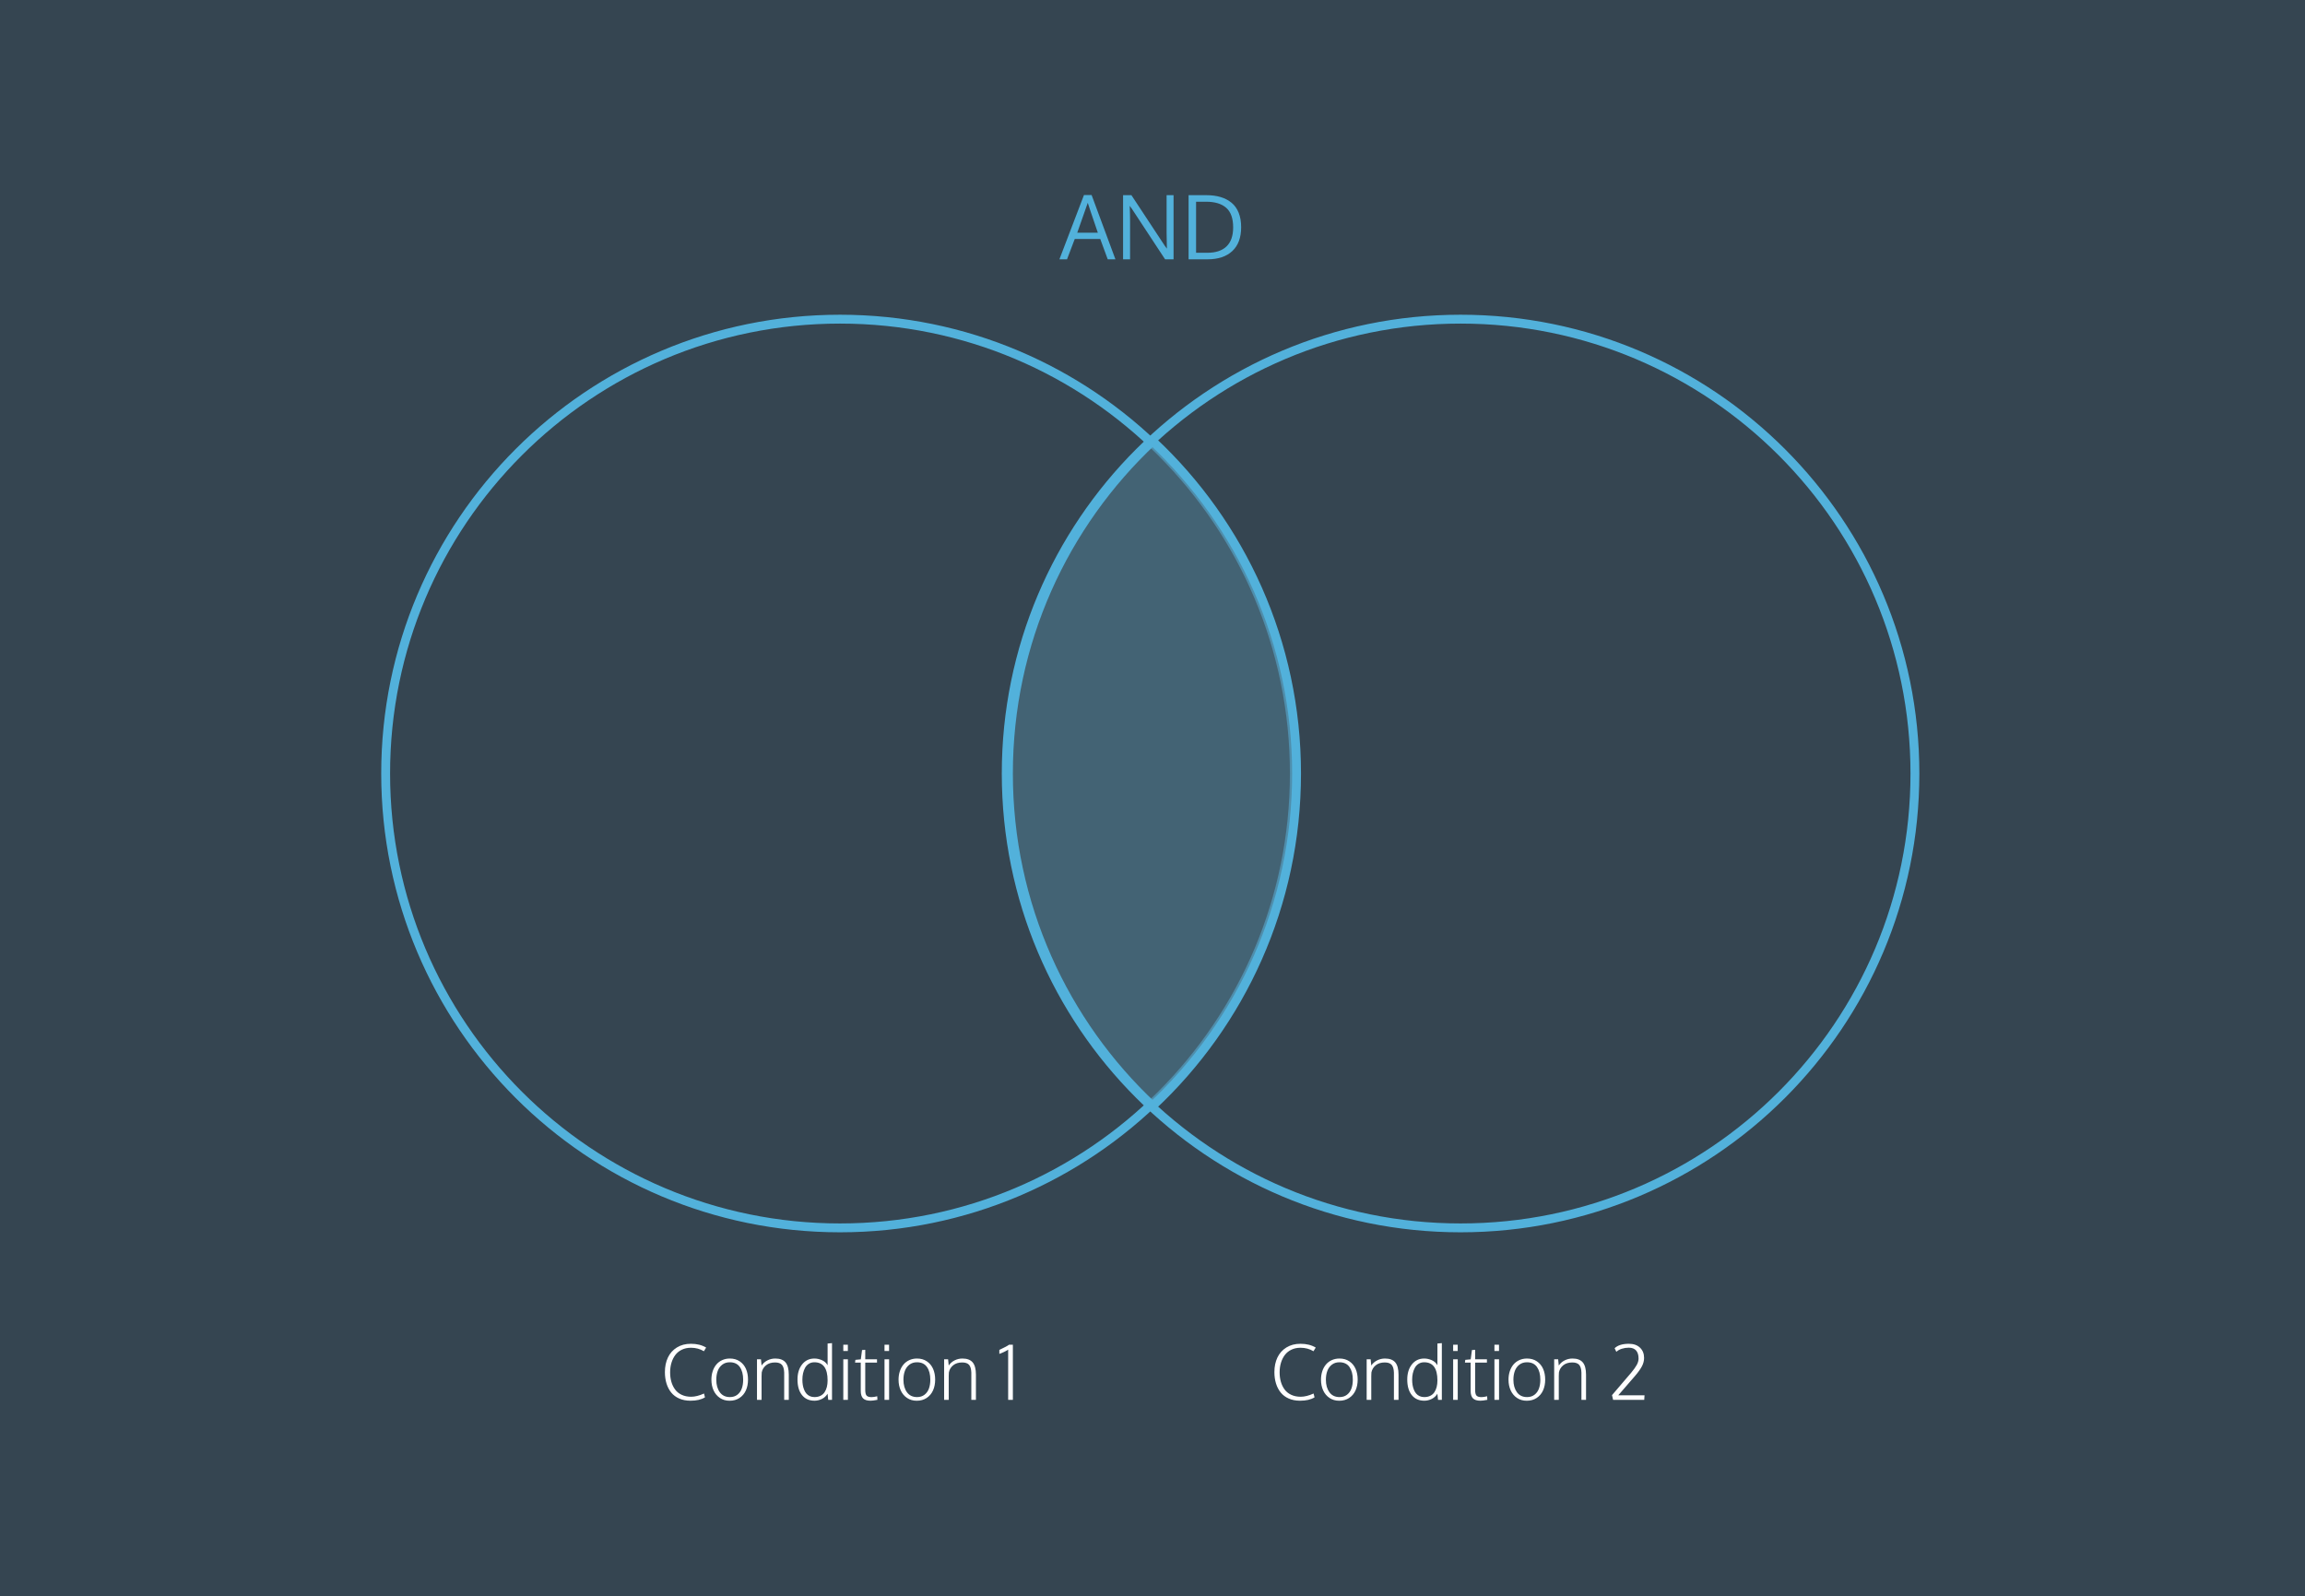
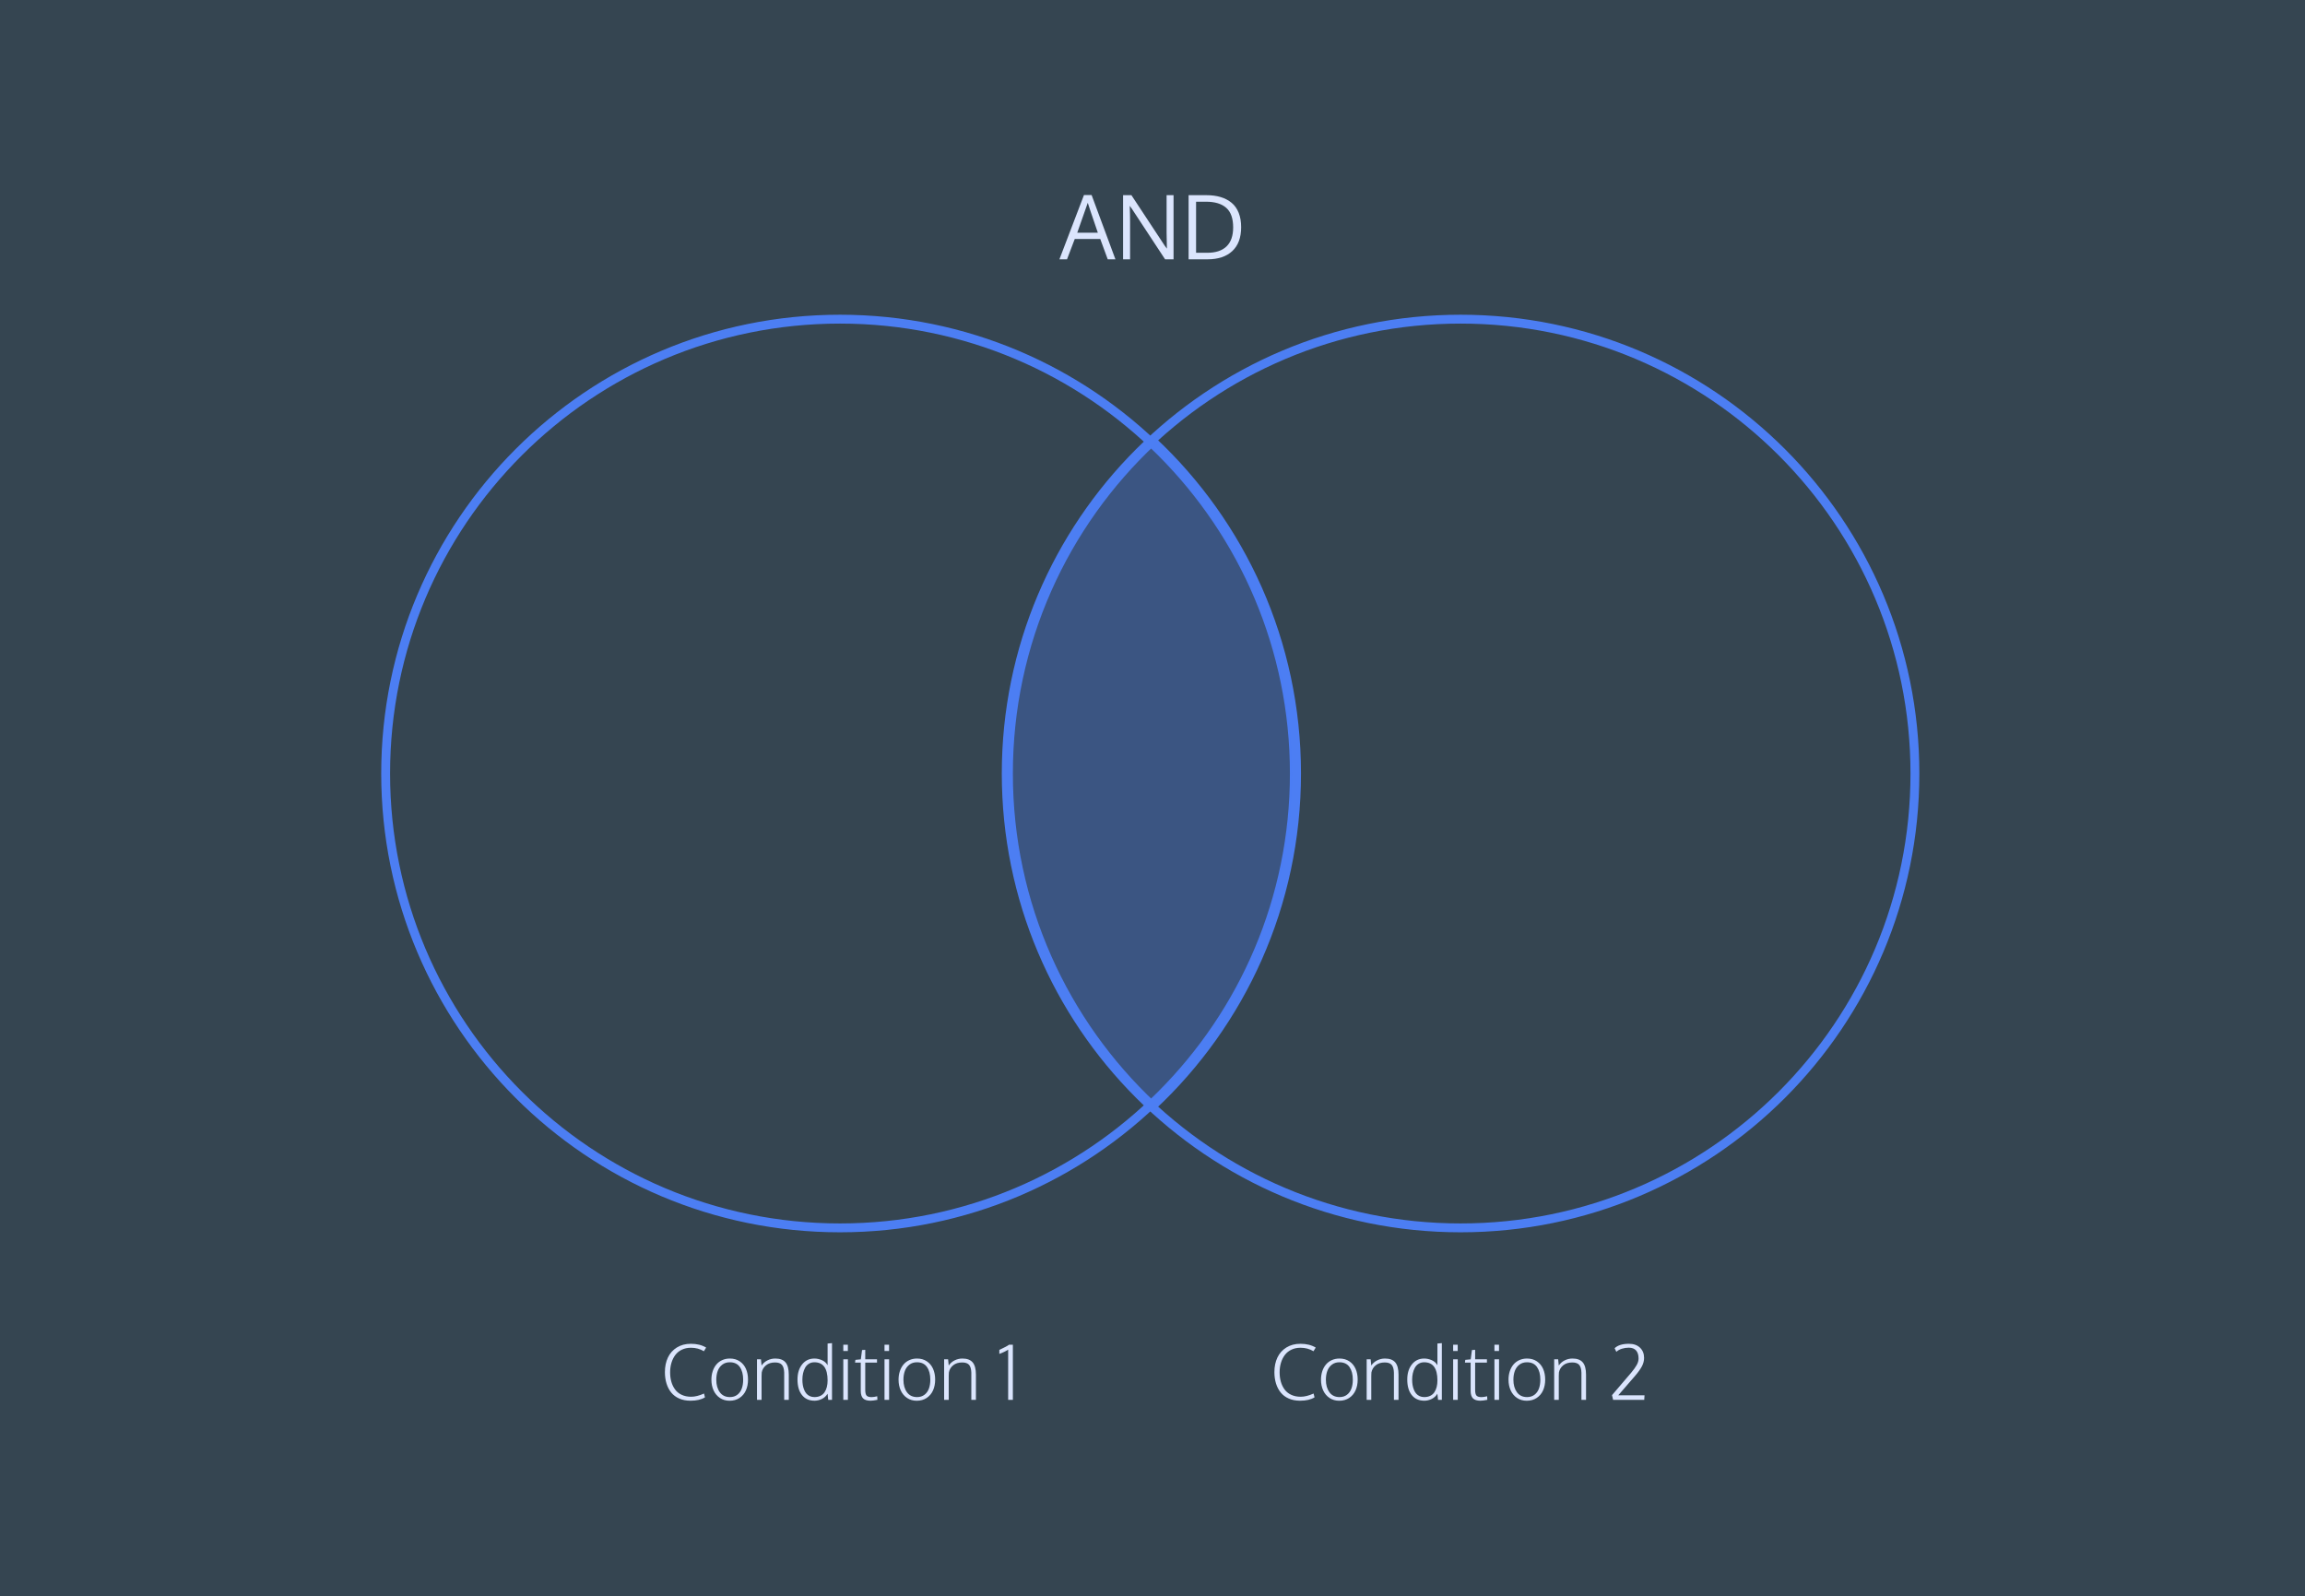
<svg xmlns="http://www.w3.org/2000/svg" width="1040px" height="720px" viewBox="0 0 1040 720" version="1.1">
  <defs />
-   <g id="ven-diagram" stroke="none" stroke-width="1" fill="none" fill-rule="evenodd">
-     <g id="AND">
-       <polygon id="Page-1-Copy" fill="#354551" points="-88 775 1126 775 1126 -25 -88 -25" />
-       <g id="Group" transform="translate(174, 88)">
-         <circle id="Oval" stroke="#52B1DB" stroke-width="4" cx="205" cy="261" r="205" />
-         <circle id="Oval-Copy" stroke="#52B1DB" stroke-width="4" cx="485" cy="261" r="205" />
-         <path d="M346,111 C386,148.473 411,201.812 411,261 C411,320.188 386,373.527 346,411 C306,373.527 281,320.188 281,261 C281,201.812 306,148.473 346,111 Z" id="Combined-Shape" stroke="#52B1DB" stroke-width="4" fill-opacity="0.6" fill="#4E768D" />
-         <path d="M137.527,543.983 C135.636,543.983 133.95,543.657 132.468,543.006 C130.987,542.354 129.779,541.449 128.844,540.29 C127.91,539.132 127.202,537.773 126.721,536.213 C126.24,534.654 126,532.944 126,531.084 C126,528.611 126.451,526.419 127.352,524.508 C128.253,522.598 129.599,521.086 131.39,519.972 C133.182,518.858 135.299,518.301 137.743,518.301 C140.43,518.301 142.718,518.869 144.609,520.005 L143.597,521.659 C141.872,520.612 139.926,520.089 137.759,520.089 C136.244,520.089 134.884,520.376 133.679,520.949 C132.474,521.523 131.487,522.317 130.719,523.33 C129.95,524.344 129.364,525.519 128.961,526.856 C128.557,528.193 128.355,529.641 128.355,531.201 C128.355,532.727 128.54,534.139 128.911,535.436 C129.281,536.734 129.84,537.893 130.586,538.912 C131.332,539.931 132.325,540.733 133.563,541.318 C134.801,541.903 136.228,542.195 137.842,542.195 C139.578,542.195 141.513,541.711 143.647,540.742 L144.078,542.463 C142.464,543.476 140.28,543.983 137.527,543.983 Z M155.34,542.346 C156.667,542.346 157.786,541.992 158.699,541.285 C159.611,540.577 160.274,539.644 160.689,538.486 C161.104,537.327 161.311,535.996 161.311,534.492 C161.311,532.131 160.813,530.231 159.818,528.794 C158.823,527.357 157.308,526.639 155.274,526.639 C153.947,526.639 152.816,526.998 151.882,527.717 C150.948,528.435 150.265,529.376 149.834,530.54 C149.402,531.705 149.187,533.039 149.187,534.542 C149.187,536.826 149.715,538.698 150.771,540.157 C151.827,541.616 153.35,542.346 155.34,542.346 Z M155.191,544 C153.543,544 152.092,543.582 150.837,542.747 C149.582,541.911 148.626,540.778 147.968,539.346 C147.31,537.915 146.981,536.297 146.981,534.492 C146.981,533.133 147.172,531.872 147.553,530.708 C147.935,529.543 148.479,528.535 149.187,527.683 C149.894,526.831 150.773,526.163 151.824,525.678 C152.874,525.193 154.041,524.951 155.323,524.951 C157.026,524.951 158.502,525.372 159.752,526.213 C161.001,527.054 161.938,528.184 162.563,529.605 C163.188,531.025 163.5,532.643 163.5,534.459 C163.5,536.286 163.18,537.912 162.538,539.338 C161.897,540.764 160.94,541.897 159.669,542.738 C158.397,543.579 156.905,544 155.191,544 Z M167.547,543.599 L167.547,525.285 L169.338,525.285 L169.62,528.109 C170.273,527.129 171.149,526.358 172.249,525.795 C173.349,525.232 174.535,524.951 175.807,524.951 C177.897,524.951 179.434,525.53 180.418,526.689 C181.402,527.847 181.894,529.697 181.894,532.237 L181.894,543.599 L179.821,543.599 L179.821,531.301 C179.765,529.674 179.422,528.505 178.792,527.792 C178.162,527.079 177.128,526.722 175.691,526.722 C174.043,526.722 172.697,527.14 171.652,527.976 C170.607,528.811 169.952,529.892 169.687,531.217 C169.642,531.741 169.62,532.287 169.62,532.855 L169.62,543.599 L167.547,543.599 Z M193.52,543.983 C191.099,543.983 189.211,543.137 187.856,541.443 C186.502,539.75 185.825,537.411 185.825,534.425 C185.825,531.618 186.524,529.337 187.923,527.583 C189.321,525.828 191.165,524.951 193.454,524.951 C194.582,524.951 195.71,525.196 196.837,525.686 C197.965,526.177 198.822,526.94 199.408,527.976 L199.408,518.184 L201.398,518 L201.398,543.599 L199.69,543.599 L199.392,540.842 C198.761,541.878 197.907,542.66 196.829,543.19 C195.751,543.719 194.648,543.983 193.52,543.983 Z M193.471,542.346 C194.499,542.346 195.4,542.156 196.174,541.778 C196.948,541.399 197.567,540.864 198.032,540.174 C198.496,539.483 198.842,538.689 199.068,537.792 C199.295,536.896 199.408,535.901 199.408,534.81 C199.408,529.362 197.418,526.639 193.437,526.639 C192.497,526.639 191.668,526.864 190.95,527.316 C190.231,527.767 189.664,528.374 189.249,529.137 C188.835,529.9 188.528,530.73 188.329,531.627 C188.13,532.523 188.03,533.467 188.03,534.459 C188.03,535.317 188.091,536.121 188.213,536.873 C188.334,537.625 188.534,538.341 188.81,539.021 C189.086,539.7 189.429,540.282 189.838,540.767 C190.247,541.251 190.762,541.636 191.381,541.92 C192,542.204 192.697,542.346 193.471,542.346 Z M206.49,543.599 L206.49,525.285 L208.563,525.285 L208.563,543.599 L206.49,543.599 Z M206.49,521.542 L206.49,518.735 L208.547,518.735 L208.547,521.542 L206.49,521.542 Z M218.78,543.983 C217.254,543.983 216.138,543.635 215.43,542.939 C214.722,542.243 214.368,541.109 214.368,539.539 L214.368,526.806 L211.798,526.806 L211.947,525.553 L214.402,525.319 L214.949,521.125 L216.392,521.024 L216.392,525.285 L221.699,525.285 L221.699,526.806 L216.392,526.806 L216.392,539.104 C216.392,540.396 216.602,541.262 217.022,541.702 C217.442,542.142 218.183,542.362 219.245,542.362 C219.93,542.362 220.782,542.234 221.799,541.978 L221.882,543.582 C220.544,543.85 219.51,543.983 218.78,543.983 Z M225.083,543.599 L225.083,525.285 L227.156,525.285 L227.156,543.599 L225.083,543.599 Z M225.083,521.542 L225.083,518.735 L227.139,518.735 L227.139,521.542 L225.083,521.542 Z M239.778,542.346 C241.105,542.346 242.224,541.992 243.136,541.285 C244.049,540.577 244.712,539.644 245.127,538.486 C245.541,537.327 245.749,535.996 245.749,534.492 C245.749,532.131 245.251,530.231 244.256,528.794 C243.261,527.357 241.746,526.639 239.711,526.639 C238.385,526.639 237.254,526.998 236.32,527.717 C235.385,528.435 234.703,529.376 234.271,530.54 C233.84,531.705 233.624,533.039 233.624,534.542 C233.624,536.826 234.152,538.698 235.208,540.157 C236.264,541.616 237.787,542.346 239.778,542.346 Z M239.628,544 C237.981,544 236.53,543.582 235.275,542.747 C234.02,541.911 233.063,540.778 232.405,539.346 C231.747,537.915 231.419,536.297 231.419,534.492 C231.419,533.133 231.609,531.872 231.991,530.708 C232.372,529.543 232.917,528.535 233.624,527.683 C234.332,526.831 235.211,526.163 236.262,525.678 C237.312,525.193 238.479,524.951 239.761,524.951 C241.464,524.951 242.94,525.372 244.19,526.213 C245.439,527.054 246.376,528.184 247.001,529.605 C247.626,531.025 247.938,532.643 247.938,534.459 C247.938,536.286 247.617,537.912 246.976,539.338 C246.335,540.764 245.378,541.897 244.107,542.738 C242.835,543.579 241.342,544 239.628,544 Z M251.985,543.599 L251.985,525.285 L253.776,525.285 L254.058,528.109 C254.71,527.129 255.587,526.358 256.687,525.795 C257.787,525.232 258.973,524.951 260.244,524.951 C262.334,524.951 263.871,525.53 264.855,526.689 C265.839,527.847 266.331,529.697 266.331,532.237 L266.331,543.599 L264.258,543.599 L264.258,531.301 C264.203,529.674 263.86,528.505 263.23,527.792 C262.6,527.079 261.566,526.722 260.128,526.722 C258.481,526.722 257.135,527.14 256.09,527.976 C255.045,528.811 254.39,529.892 254.124,531.217 C254.08,531.741 254.058,532.287 254.058,532.855 L254.058,543.599 L251.985,543.599 Z M280.877,543.599 L280.877,520.941 C280.523,521.197 279.962,521.515 279.194,521.893 C278.425,522.272 277.659,522.595 276.896,522.862 L276.896,521.058 C279.218,519.977 280.672,519.203 281.259,518.735 L283,518.735 L283,543.599 L280.877,543.599 Z" id="Condition-1" fill="#FFFFFF" />
-         <path d="M412.55,543.983 C410.655,543.983 408.966,543.657 407.481,543.006 C405.997,542.354 404.786,541.449 403.85,540.29 C402.914,539.132 402.205,537.773 401.723,536.213 C401.241,534.654 401,532.944 401,531.084 C401,528.611 401.451,526.419 402.354,524.508 C403.257,522.598 404.606,521.086 406.401,519.972 C408.196,518.858 410.317,518.301 412.766,518.301 C415.458,518.301 417.752,518.869 419.646,520.005 L418.632,521.659 C416.904,520.612 414.954,520.089 412.783,520.089 C411.265,520.089 409.902,520.376 408.694,520.949 C407.487,521.523 406.498,522.317 405.728,523.33 C404.958,524.344 404.371,525.519 403.966,526.856 C403.562,528.193 403.36,529.641 403.36,531.201 C403.36,532.727 403.545,534.139 403.917,535.436 C404.288,536.734 404.847,537.893 405.595,538.912 C406.343,539.931 407.337,540.733 408.578,541.318 C409.819,541.903 411.248,542.195 412.866,542.195 C414.605,542.195 416.544,541.711 418.682,540.742 L419.114,542.463 C417.497,543.476 415.309,543.983 412.55,543.983 Z M430.398,542.346 C431.728,542.346 432.849,541.992 433.764,541.285 C434.678,540.577 435.342,539.644 435.758,538.486 C436.173,537.327 436.381,535.996 436.381,534.492 C436.381,532.131 435.882,530.231 434.885,528.794 C433.888,527.357 432.37,526.639 430.332,526.639 C429.002,526.639 427.869,526.998 426.933,527.717 C425.997,528.435 425.313,529.376 424.881,530.54 C424.449,531.705 424.233,533.039 424.233,534.542 C424.233,536.826 424.762,538.698 425.82,540.157 C426.878,541.616 428.404,542.346 430.398,542.346 Z M430.249,544 C428.598,544 427.144,543.582 425.886,542.747 C424.629,541.911 423.671,540.778 423.011,539.346 C422.352,537.915 422.022,536.297 422.022,534.492 C422.022,533.133 422.214,531.872 422.596,530.708 C422.978,529.543 423.524,528.535 424.233,527.683 C424.942,526.831 425.823,526.163 426.875,525.678 C427.928,525.193 429.096,524.951 430.382,524.951 C432.088,524.951 433.567,525.372 434.819,526.213 C436.071,527.054 437.01,528.184 437.636,529.605 C438.262,531.025 438.575,532.643 438.575,534.459 C438.575,536.286 438.253,537.912 437.611,539.338 C436.968,540.764 436.01,541.897 434.736,542.738 C433.462,543.579 431.966,544 430.249,544 Z M442.63,543.599 L442.63,525.285 L444.424,525.285 L444.707,528.109 C445.361,527.129 446.239,526.358 447.341,525.795 C448.443,525.232 449.631,524.951 450.906,524.951 C453,524.951 454.539,525.53 455.526,526.689 C456.512,527.847 457.005,529.697 457.005,532.237 L457.005,543.599 L454.927,543.599 L454.927,531.301 C454.872,529.674 454.528,528.505 453.897,527.792 C453.265,527.079 452.23,526.722 450.789,526.722 C449.138,526.722 447.79,527.14 446.743,527.976 C445.696,528.811 445.039,529.892 444.773,531.217 C444.729,531.741 444.707,532.287 444.707,532.855 L444.707,543.599 L442.63,543.599 Z M468.654,543.983 C466.228,543.983 464.336,543.137 462.979,541.443 C461.622,539.75 460.943,537.411 460.943,534.425 C460.943,531.618 461.644,529.337 463.045,527.583 C464.447,525.828 466.294,524.951 468.588,524.951 C469.718,524.951 470.848,525.196 471.978,525.686 C473.108,526.177 473.967,526.94 474.554,527.976 L474.554,518.184 L476.548,518 L476.548,543.599 L474.836,543.599 L474.537,540.842 C473.906,541.878 473.05,542.66 471.97,543.19 C470.889,543.719 469.784,543.983 468.654,543.983 Z M468.604,542.346 C469.635,542.346 470.538,542.156 471.313,541.778 C472.089,541.399 472.709,540.864 473.174,540.174 C473.64,539.483 473.986,538.689 474.213,537.792 C474.44,536.896 474.554,535.901 474.554,534.81 C474.554,529.362 472.56,526.639 468.571,526.639 C467.629,526.639 466.798,526.864 466.078,527.316 C465.358,527.767 464.79,528.374 464.375,529.137 C463.959,529.9 463.652,530.73 463.453,531.627 C463.253,532.523 463.153,533.467 463.153,534.459 C463.153,535.317 463.214,536.121 463.336,536.873 C463.458,537.625 463.658,538.341 463.935,539.021 C464.211,539.7 464.555,540.282 464.965,540.767 C465.375,541.251 465.89,541.636 466.51,541.92 C467.131,542.204 467.829,542.346 468.604,542.346 Z M481.65,543.599 L481.65,525.285 L483.727,525.285 L483.727,543.599 L481.65,543.599 Z M481.65,521.542 L481.65,518.735 L483.711,518.735 L483.711,521.542 L481.65,521.542 Z M493.964,543.983 C492.435,543.983 491.316,543.635 490.607,542.939 C489.898,542.243 489.544,541.109 489.544,539.539 L489.544,526.806 L486.968,526.806 L487.117,525.553 L489.577,525.319 L490.125,521.125 L491.571,521.024 L491.571,525.285 L496.889,525.285 L496.889,526.806 L491.571,526.806 L491.571,539.104 C491.571,540.396 491.782,541.262 492.203,541.702 C492.624,542.142 493.366,542.362 494.43,542.362 C495.116,542.362 495.97,542.234 496.989,541.978 L497.072,543.582 C495.731,543.85 494.695,543.983 493.964,543.983 Z M500.279,543.599 L500.279,525.285 L502.357,525.285 L502.357,543.599 L500.279,543.599 Z M500.279,521.542 L500.279,518.735 L502.34,518.735 L502.34,521.542 L500.279,521.542 Z M515.003,542.346 C516.333,542.346 517.455,541.992 518.369,541.285 C519.283,540.577 519.947,539.644 520.363,538.486 C520.778,537.327 520.986,535.996 520.986,534.492 C520.986,532.131 520.488,530.231 519.49,528.794 C518.493,527.357 516.975,526.639 514.937,526.639 C513.607,526.639 512.475,526.998 511.538,527.717 C510.602,528.435 509.918,529.376 509.486,530.54 C509.054,531.705 508.838,533.039 508.838,534.542 C508.838,536.826 509.367,538.698 510.425,540.157 C511.483,541.616 513.009,542.346 515.003,542.346 Z M514.854,544 C513.203,544 511.749,543.582 510.491,542.747 C509.234,541.911 508.276,540.778 507.616,539.346 C506.957,537.915 506.628,536.297 506.628,534.492 C506.628,533.133 506.819,531.872 507.201,530.708 C507.583,529.543 508.129,528.535 508.838,527.683 C509.547,526.831 510.428,526.163 511.48,525.678 C512.533,525.193 513.702,524.951 514.987,524.951 C516.693,524.951 518.172,525.372 519.424,526.213 C520.676,527.054 521.615,528.184 522.241,529.605 C522.867,531.025 523.18,532.643 523.18,534.459 C523.18,536.286 522.858,537.912 522.216,539.338 C521.573,540.764 520.615,541.897 519.341,542.738 C518.067,543.579 516.571,544 514.854,544 Z M527.235,543.599 L527.235,525.285 L529.029,525.285 L529.312,528.109 C529.966,527.129 530.844,526.358 531.946,525.795 C533.048,525.232 534.237,524.951 535.511,524.951 C537.605,524.951 539.145,525.53 540.131,526.689 C541.117,527.847 541.61,529.697 541.61,532.237 L541.61,543.599 L539.532,543.599 L539.532,531.301 C539.477,529.674 539.134,528.505 538.502,527.792 C537.871,527.079 536.835,526.722 535.394,526.722 C533.744,526.722 532.395,527.14 531.348,527.976 C530.301,528.811 529.644,529.892 529.378,531.217 C529.334,531.741 529.312,532.287 529.312,532.855 L529.312,543.599 L527.235,543.599 Z M553.824,543.599 L553.326,541.477 L561.951,531.384 C563.081,530.036 563.923,528.864 564.477,527.867 C565.031,526.87 565.308,525.898 565.308,524.951 C565.308,523.369 564.937,522.158 564.194,521.317 C563.452,520.476 562.344,520.055 560.871,520.055 C559.818,520.055 558.785,520.214 557.771,520.531 C556.758,520.849 555.929,521.314 555.287,521.927 L554.506,520.306 C555.891,518.969 558.04,518.301 560.954,518.301 C563.07,518.301 564.74,518.886 565.964,520.055 C567.188,521.225 567.801,522.762 567.801,524.667 C567.801,525.948 567.477,527.21 566.828,528.452 C566.18,529.694 565.114,531.178 563.629,532.905 L556.151,541.544 L568,541.544 L567.867,543.599 L553.824,543.599 Z" id="Condition-2" fill="#FFFFFF" />
-         <path d="M321.336,16.985 C318.593,8.988 317.078,4.494 316.792,3.503 L312.054,16.985 L321.336,16.985 Z M325.802,29 L322.428,19.823 L310.923,19.823 L307.432,29 L304,29 L315.076,0 L318.528,0 L329.273,29 L325.802,29 Z M355.501,29 L351.679,29 L336.702,6.223 L335.727,4.872 C335.831,7.612 335.883,10.058 335.883,12.211 L335.883,29 L332.724,29 L332.724,0.059 L336.488,0.059 L351.503,22.836 L352.498,24.186 C352.407,20.025 352.361,17.618 352.361,16.966 L352.361,0.059 L355.501,0.059 L355.501,29 Z M382.392,14.598 C382.392,10.554 381.352,7.612 379.272,5.773 C377.192,3.933 374.163,3.013 370.185,3.013 L365.661,3.013 L365.661,26.045 L370.751,26.045 C374.547,26.045 377.436,25.083 379.419,23.159 C381.401,21.235 382.392,18.381 382.392,14.598 Z M386,14.5 C386,19.209 384.667,22.803 382.002,25.282 C379.337,27.761 375.619,29 370.848,29 L362.287,29 L362.287,0.059 L370.283,0.059 C372.688,0.059 374.839,0.342 376.737,0.91 C378.635,1.477 380.283,2.338 381.681,3.493 C383.078,4.647 384.147,6.154 384.888,8.013 C385.629,9.872 386,12.034 386,14.5 Z" id="AND" fill="#52B1DB" />
-       </g>
+   <g id="AND" stroke="none" stroke-width="1" fill="none" fill-rule="evenodd">
+     <polygon id="Page-1-Copy" fill="#354551" points="-88 775 1126 775 1126 -25 -88 -25" />
+     <g id="Group" transform="translate(174, 88)">
+       <circle id="Oval" stroke="#4C7EF3" stroke-width="4" cx="205" cy="261" r="205" />
+       <circle id="Oval-Copy" stroke="#4C7EF3" stroke-width="4" cx="485" cy="261" r="205" />
+       <path d="M346,111 C386,148.473 411,201.812 411,261 C411,320.188 386,373.527 346,411 C306,373.527 281,320.188 281,261 C281,201.812 306,148.473 346,111 Z" id="Combined-Shape" stroke="#4C7EF3" stroke-width="4" fill-opacity="0.3" fill="#4C7EF3" />
+       <path d="M137.527,543.983 C135.636,543.983 133.95,543.657 132.468,543.006 C130.987,542.354 129.779,541.449 128.844,540.29 C127.91,539.132 127.202,537.773 126.721,536.213 C126.24,534.654 126,532.944 126,531.084 C126,528.611 126.451,526.419 127.352,524.508 C128.253,522.598 129.599,521.086 131.39,519.972 C133.182,518.858 135.299,518.301 137.743,518.301 C140.43,518.301 142.718,518.869 144.609,520.005 L143.597,521.659 C141.872,520.612 139.926,520.089 137.759,520.089 C136.244,520.089 134.884,520.376 133.679,520.949 C132.474,521.523 131.487,522.317 130.719,523.33 C129.95,524.344 129.364,525.519 128.961,526.856 C128.557,528.193 128.355,529.641 128.355,531.201 C128.355,532.727 128.54,534.139 128.911,535.436 C129.281,536.734 129.84,537.893 130.586,538.912 C131.332,539.931 132.325,540.733 133.563,541.318 C134.801,541.903 136.228,542.195 137.842,542.195 C139.578,542.195 141.513,541.711 143.647,540.742 L144.078,542.463 C142.464,543.476 140.28,543.983 137.527,543.983 Z M155.34,542.346 C156.667,542.346 157.786,541.992 158.699,541.285 C159.611,540.577 160.274,539.644 160.689,538.486 C161.104,537.327 161.311,535.996 161.311,534.492 C161.311,532.131 160.813,530.231 159.818,528.794 C158.823,527.357 157.308,526.639 155.274,526.639 C153.947,526.639 152.816,526.998 151.882,527.717 C150.948,528.435 150.265,529.376 149.834,530.54 C149.402,531.705 149.187,533.039 149.187,534.542 C149.187,536.826 149.715,538.698 150.771,540.157 C151.827,541.616 153.35,542.346 155.34,542.346 Z M155.191,544 C153.543,544 152.092,543.582 150.837,542.747 C149.582,541.911 148.626,540.778 147.968,539.346 C147.31,537.915 146.981,536.297 146.981,534.492 C146.981,533.133 147.172,531.872 147.553,530.708 C147.935,529.543 148.479,528.535 149.187,527.683 C149.894,526.831 150.773,526.163 151.824,525.678 C152.874,525.193 154.041,524.951 155.323,524.951 C157.026,524.951 158.502,525.372 159.752,526.213 C161.001,527.054 161.938,528.184 162.563,529.605 C163.188,531.025 163.5,532.643 163.5,534.459 C163.5,536.286 163.18,537.912 162.538,539.338 C161.897,540.764 160.94,541.897 159.669,542.738 C158.397,543.579 156.905,544 155.191,544 Z M167.547,543.599 L167.547,525.285 L169.338,525.285 L169.62,528.109 C170.273,527.129 171.149,526.358 172.249,525.795 C173.349,525.232 174.535,524.951 175.807,524.951 C177.897,524.951 179.434,525.53 180.418,526.689 C181.402,527.847 181.894,529.697 181.894,532.237 L181.894,543.599 L179.821,543.599 L179.821,531.301 C179.765,529.674 179.422,528.505 178.792,527.792 C178.162,527.079 177.128,526.722 175.691,526.722 C174.043,526.722 172.697,527.14 171.652,527.976 C170.607,528.811 169.952,529.892 169.687,531.217 C169.642,531.741 169.62,532.287 169.62,532.855 L169.62,543.599 L167.547,543.599 Z M193.52,543.983 C191.099,543.983 189.211,543.137 187.856,541.443 C186.502,539.75 185.825,537.411 185.825,534.425 C185.825,531.618 186.524,529.337 187.923,527.583 C189.321,525.828 191.165,524.951 193.454,524.951 C194.582,524.951 195.71,525.196 196.837,525.686 C197.965,526.177 198.822,526.94 199.408,527.976 L199.408,518.184 L201.398,518 L201.398,543.599 L199.69,543.599 L199.392,540.842 C198.761,541.878 197.907,542.66 196.829,543.19 C195.751,543.719 194.648,543.983 193.52,543.983 Z M193.471,542.346 C194.499,542.346 195.4,542.156 196.174,541.778 C196.948,541.399 197.567,540.864 198.032,540.174 C198.496,539.483 198.842,538.689 199.068,537.792 C199.295,536.896 199.408,535.901 199.408,534.81 C199.408,529.362 197.418,526.639 193.437,526.639 C192.497,526.639 191.668,526.864 190.95,527.316 C190.231,527.767 189.664,528.374 189.249,529.137 C188.835,529.9 188.528,530.73 188.329,531.627 C188.13,532.523 188.03,533.467 188.03,534.459 C188.03,535.317 188.091,536.121 188.213,536.873 C188.334,537.625 188.534,538.341 188.81,539.021 C189.086,539.7 189.429,540.282 189.838,540.767 C190.247,541.251 190.762,541.636 191.381,541.92 C192,542.204 192.697,542.346 193.471,542.346 Z M206.49,543.599 L206.49,525.285 L208.563,525.285 L208.563,543.599 L206.49,543.599 Z M206.49,521.542 L206.49,518.735 L208.547,518.735 L208.547,521.542 L206.49,521.542 Z M218.78,543.983 C217.254,543.983 216.138,543.635 215.43,542.939 C214.722,542.243 214.368,541.109 214.368,539.539 L214.368,526.806 L211.798,526.806 L211.947,525.553 L214.402,525.319 L214.949,521.125 L216.392,521.024 L216.392,525.285 L221.699,525.285 L221.699,526.806 L216.392,526.806 L216.392,539.104 C216.392,540.396 216.602,541.262 217.022,541.702 C217.442,542.142 218.183,542.362 219.245,542.362 C219.93,542.362 220.782,542.234 221.799,541.978 L221.882,543.582 C220.544,543.85 219.51,543.983 218.78,543.983 Z M225.083,543.599 L225.083,525.285 L227.156,525.285 L227.156,543.599 L225.083,543.599 Z M225.083,521.542 L225.083,518.735 L227.139,518.735 L227.139,521.542 L225.083,521.542 Z M239.778,542.346 C241.105,542.346 242.224,541.992 243.136,541.285 C244.049,540.577 244.712,539.644 245.127,538.486 C245.541,537.327 245.749,535.996 245.749,534.492 C245.749,532.131 245.251,530.231 244.256,528.794 C243.261,527.357 241.746,526.639 239.711,526.639 C238.385,526.639 237.254,526.998 236.32,527.717 C235.385,528.435 234.703,529.376 234.271,530.54 C233.84,531.705 233.624,533.039 233.624,534.542 C233.624,536.826 234.152,538.698 235.208,540.157 C236.264,541.616 237.787,542.346 239.778,542.346 Z M239.628,544 C237.981,544 236.53,543.582 235.275,542.747 C234.02,541.911 233.063,540.778 232.405,539.346 C231.747,537.915 231.419,536.297 231.419,534.492 C231.419,533.133 231.609,531.872 231.991,530.708 C232.372,529.543 232.917,528.535 233.624,527.683 C234.332,526.831 235.211,526.163 236.262,525.678 C237.312,525.193 238.479,524.951 239.761,524.951 C241.464,524.951 242.94,525.372 244.19,526.213 C245.439,527.054 246.376,528.184 247.001,529.605 C247.626,531.025 247.938,532.643 247.938,534.459 C247.938,536.286 247.617,537.912 246.976,539.338 C246.335,540.764 245.378,541.897 244.107,542.738 C242.835,543.579 241.342,544 239.628,544 Z M251.985,543.599 L251.985,525.285 L253.776,525.285 L254.058,528.109 C254.71,527.129 255.587,526.358 256.687,525.795 C257.787,525.232 258.973,524.951 260.244,524.951 C262.334,524.951 263.871,525.53 264.855,526.689 C265.839,527.847 266.331,529.697 266.331,532.237 L266.331,543.599 L264.258,543.599 L264.258,531.301 C264.203,529.674 263.86,528.505 263.23,527.792 C262.6,527.079 261.566,526.722 260.128,526.722 C258.481,526.722 257.135,527.14 256.09,527.976 C255.045,528.811 254.39,529.892 254.124,531.217 C254.08,531.741 254.058,532.287 254.058,532.855 L254.058,543.599 L251.985,543.599 Z M280.877,543.599 L280.877,520.941 C280.523,521.197 279.962,521.515 279.194,521.893 C278.425,522.272 277.659,522.595 276.896,522.862 L276.896,521.058 C279.218,519.977 280.672,519.203 281.259,518.735 L283,518.735 L283,543.599 L280.877,543.599 Z" id="Condition-1" fill="#DBE5FD" />
+       <path d="M412.55,543.983 C410.655,543.983 408.966,543.657 407.481,543.006 C405.997,542.354 404.786,541.449 403.85,540.29 C402.914,539.132 402.205,537.773 401.723,536.213 C401.241,534.654 401,532.944 401,531.084 C401,528.611 401.451,526.419 402.354,524.508 C403.257,522.598 404.606,521.086 406.401,519.972 C408.196,518.858 410.317,518.301 412.766,518.301 C415.458,518.301 417.752,518.869 419.646,520.005 L418.632,521.659 C416.904,520.612 414.954,520.089 412.783,520.089 C411.265,520.089 409.902,520.376 408.694,520.949 C407.487,521.523 406.498,522.317 405.728,523.33 C404.958,524.344 404.371,525.519 403.966,526.856 C403.562,528.193 403.36,529.641 403.36,531.201 C403.36,532.727 403.545,534.139 403.917,535.436 C404.288,536.734 404.847,537.893 405.595,538.912 C406.343,539.931 407.337,540.733 408.578,541.318 C409.819,541.903 411.248,542.195 412.866,542.195 C414.605,542.195 416.544,541.711 418.682,540.742 L419.114,542.463 C417.497,543.476 415.309,543.983 412.55,543.983 Z M430.398,542.346 C431.728,542.346 432.849,541.992 433.764,541.285 C434.678,540.577 435.342,539.644 435.758,538.486 C436.173,537.327 436.381,535.996 436.381,534.492 C436.381,532.131 435.882,530.231 434.885,528.794 C433.888,527.357 432.37,526.639 430.332,526.639 C429.002,526.639 427.869,526.998 426.933,527.717 C425.997,528.435 425.313,529.376 424.881,530.54 C424.449,531.705 424.233,533.039 424.233,534.542 C424.233,536.826 424.762,538.698 425.82,540.157 C426.878,541.616 428.404,542.346 430.398,542.346 Z M430.249,544 C428.598,544 427.144,543.582 425.886,542.747 C424.629,541.911 423.671,540.778 423.011,539.346 C422.352,537.915 422.022,536.297 422.022,534.492 C422.022,533.133 422.214,531.872 422.596,530.708 C422.978,529.543 423.524,528.535 424.233,527.683 C424.942,526.831 425.823,526.163 426.875,525.678 C427.928,525.193 429.096,524.951 430.382,524.951 C432.088,524.951 433.567,525.372 434.819,526.213 C436.071,527.054 437.01,528.184 437.636,529.605 C438.262,531.025 438.575,532.643 438.575,534.459 C438.575,536.286 438.253,537.912 437.611,539.338 C436.968,540.764 436.01,541.897 434.736,542.738 C433.462,543.579 431.966,544 430.249,544 Z M442.63,543.599 L442.63,525.285 L444.424,525.285 L444.707,528.109 C445.361,527.129 446.239,526.358 447.341,525.795 C448.443,525.232 449.631,524.951 450.906,524.951 C453,524.951 454.539,525.53 455.526,526.689 C456.512,527.847 457.005,529.697 457.005,532.237 L457.005,543.599 L454.927,543.599 L454.927,531.301 C454.872,529.674 454.528,528.505 453.897,527.792 C453.265,527.079 452.23,526.722 450.789,526.722 C449.138,526.722 447.79,527.14 446.743,527.976 C445.696,528.811 445.039,529.892 444.773,531.217 C444.729,531.741 444.707,532.287 444.707,532.855 L444.707,543.599 L442.63,543.599 Z M468.654,543.983 C466.228,543.983 464.336,543.137 462.979,541.443 C461.622,539.75 460.943,537.411 460.943,534.425 C460.943,531.618 461.644,529.337 463.045,527.583 C464.447,525.828 466.294,524.951 468.588,524.951 C469.718,524.951 470.848,525.196 471.978,525.686 C473.108,526.177 473.967,526.94 474.554,527.976 L474.554,518.184 L476.548,518 L476.548,543.599 L474.836,543.599 L474.537,540.842 C473.906,541.878 473.05,542.66 471.97,543.19 C470.889,543.719 469.784,543.983 468.654,543.983 Z M468.604,542.346 C469.635,542.346 470.538,542.156 471.313,541.778 C472.089,541.399 472.709,540.864 473.174,540.174 C473.64,539.483 473.986,538.689 474.213,537.792 C474.44,536.896 474.554,535.901 474.554,534.81 C474.554,529.362 472.56,526.639 468.571,526.639 C467.629,526.639 466.798,526.864 466.078,527.316 C465.358,527.767 464.79,528.374 464.375,529.137 C463.959,529.9 463.652,530.73 463.453,531.627 C463.253,532.523 463.153,533.467 463.153,534.459 C463.153,535.317 463.214,536.121 463.336,536.873 C463.458,537.625 463.658,538.341 463.935,539.021 C464.211,539.7 464.555,540.282 464.965,540.767 C465.375,541.251 465.89,541.636 466.51,541.92 C467.131,542.204 467.829,542.346 468.604,542.346 Z M481.65,543.599 L481.65,525.285 L483.727,525.285 L483.727,543.599 L481.65,543.599 Z M481.65,521.542 L481.65,518.735 L483.711,518.735 L483.711,521.542 L481.65,521.542 Z M493.964,543.983 C492.435,543.983 491.316,543.635 490.607,542.939 C489.898,542.243 489.544,541.109 489.544,539.539 L489.544,526.806 L486.968,526.806 L487.117,525.553 L489.577,525.319 L490.125,521.125 L491.571,521.024 L491.571,525.285 L496.889,525.285 L496.889,526.806 L491.571,526.806 L491.571,539.104 C491.571,540.396 491.782,541.262 492.203,541.702 C492.624,542.142 493.366,542.362 494.43,542.362 C495.116,542.362 495.97,542.234 496.989,541.978 L497.072,543.582 C495.731,543.85 494.695,543.983 493.964,543.983 Z M500.279,543.599 L500.279,525.285 L502.357,525.285 L502.357,543.599 L500.279,543.599 Z M500.279,521.542 L500.279,518.735 L502.34,518.735 L502.34,521.542 L500.279,521.542 Z M515.003,542.346 C516.333,542.346 517.455,541.992 518.369,541.285 C519.283,540.577 519.947,539.644 520.363,538.486 C520.778,537.327 520.986,535.996 520.986,534.492 C520.986,532.131 520.488,530.231 519.49,528.794 C518.493,527.357 516.975,526.639 514.937,526.639 C513.607,526.639 512.475,526.998 511.538,527.717 C510.602,528.435 509.918,529.376 509.486,530.54 C509.054,531.705 508.838,533.039 508.838,534.542 C508.838,536.826 509.367,538.698 510.425,540.157 C511.483,541.616 513.009,542.346 515.003,542.346 Z M514.854,544 C513.203,544 511.749,543.582 510.491,542.747 C509.234,541.911 508.276,540.778 507.616,539.346 C506.957,537.915 506.628,536.297 506.628,534.492 C506.628,533.133 506.819,531.872 507.201,530.708 C507.583,529.543 508.129,528.535 508.838,527.683 C509.547,526.831 510.428,526.163 511.48,525.678 C512.533,525.193 513.702,524.951 514.987,524.951 C516.693,524.951 518.172,525.372 519.424,526.213 C520.676,527.054 521.615,528.184 522.241,529.605 C522.867,531.025 523.18,532.643 523.18,534.459 C523.18,536.286 522.858,537.912 522.216,539.338 C521.573,540.764 520.615,541.897 519.341,542.738 C518.067,543.579 516.571,544 514.854,544 Z M527.235,543.599 L527.235,525.285 L529.029,525.285 L529.312,528.109 C529.966,527.129 530.844,526.358 531.946,525.795 C533.048,525.232 534.237,524.951 535.511,524.951 C537.605,524.951 539.145,525.53 540.131,526.689 C541.117,527.847 541.61,529.697 541.61,532.237 L541.61,543.599 L539.532,543.599 L539.532,531.301 C539.477,529.674 539.134,528.505 538.502,527.792 C537.871,527.079 536.835,526.722 535.394,526.722 C533.744,526.722 532.395,527.14 531.348,527.976 C530.301,528.811 529.644,529.892 529.378,531.217 C529.334,531.741 529.312,532.287 529.312,532.855 L529.312,543.599 L527.235,543.599 Z M553.824,543.599 L553.326,541.477 L561.951,531.384 C563.081,530.036 563.923,528.864 564.477,527.867 C565.031,526.87 565.308,525.898 565.308,524.951 C565.308,523.369 564.937,522.158 564.194,521.317 C563.452,520.476 562.344,520.055 560.871,520.055 C559.818,520.055 558.785,520.214 557.771,520.531 C556.758,520.849 555.929,521.314 555.287,521.927 L554.506,520.306 C555.891,518.969 558.04,518.301 560.954,518.301 C563.07,518.301 564.74,518.886 565.964,520.055 C567.188,521.225 567.801,522.762 567.801,524.667 C567.801,525.948 567.477,527.21 566.828,528.452 C566.18,529.694 565.114,531.178 563.629,532.905 L556.151,541.544 L568,541.544 L567.867,543.599 L553.824,543.599 Z" id="Condition-2" fill="#DBE5FD" />
+       <path d="M321.336,16.985 C318.593,8.988 317.078,4.494 316.792,3.503 L312.054,16.985 L321.336,16.985 Z M325.802,29 L322.428,19.823 L310.923,19.823 L307.432,29 L304,29 L315.076,0 L318.528,0 L329.273,29 L325.802,29 Z M355.501,29 L351.679,29 L336.702,6.223 L335.727,4.872 C335.831,7.612 335.883,10.058 335.883,12.211 L335.883,29 L332.724,29 L332.724,0.059 L336.488,0.059 L351.503,22.836 L352.498,24.186 C352.407,20.025 352.361,17.618 352.361,16.966 L352.361,0.059 L355.501,0.059 L355.501,29 Z M382.392,14.598 C382.392,10.554 381.352,7.612 379.272,5.773 C377.192,3.933 374.163,3.013 370.185,3.013 L365.661,3.013 L365.661,26.045 L370.751,26.045 C374.547,26.045 377.436,25.083 379.419,23.159 C381.401,21.235 382.392,18.381 382.392,14.598 Z M386,14.5 C386,19.209 384.667,22.803 382.002,25.282 C379.337,27.761 375.619,29 370.848,29 L362.287,29 L362.287,0.059 L370.283,0.059 C372.688,0.059 374.839,0.342 376.737,0.91 C378.635,1.477 380.283,2.338 381.681,3.493 C383.078,4.647 384.147,6.154 384.888,8.013 C385.629,9.872 386,12.034 386,14.5 Z" id="AND" fill="#DBE5FD" />
    </g>
  </g>
</svg>
